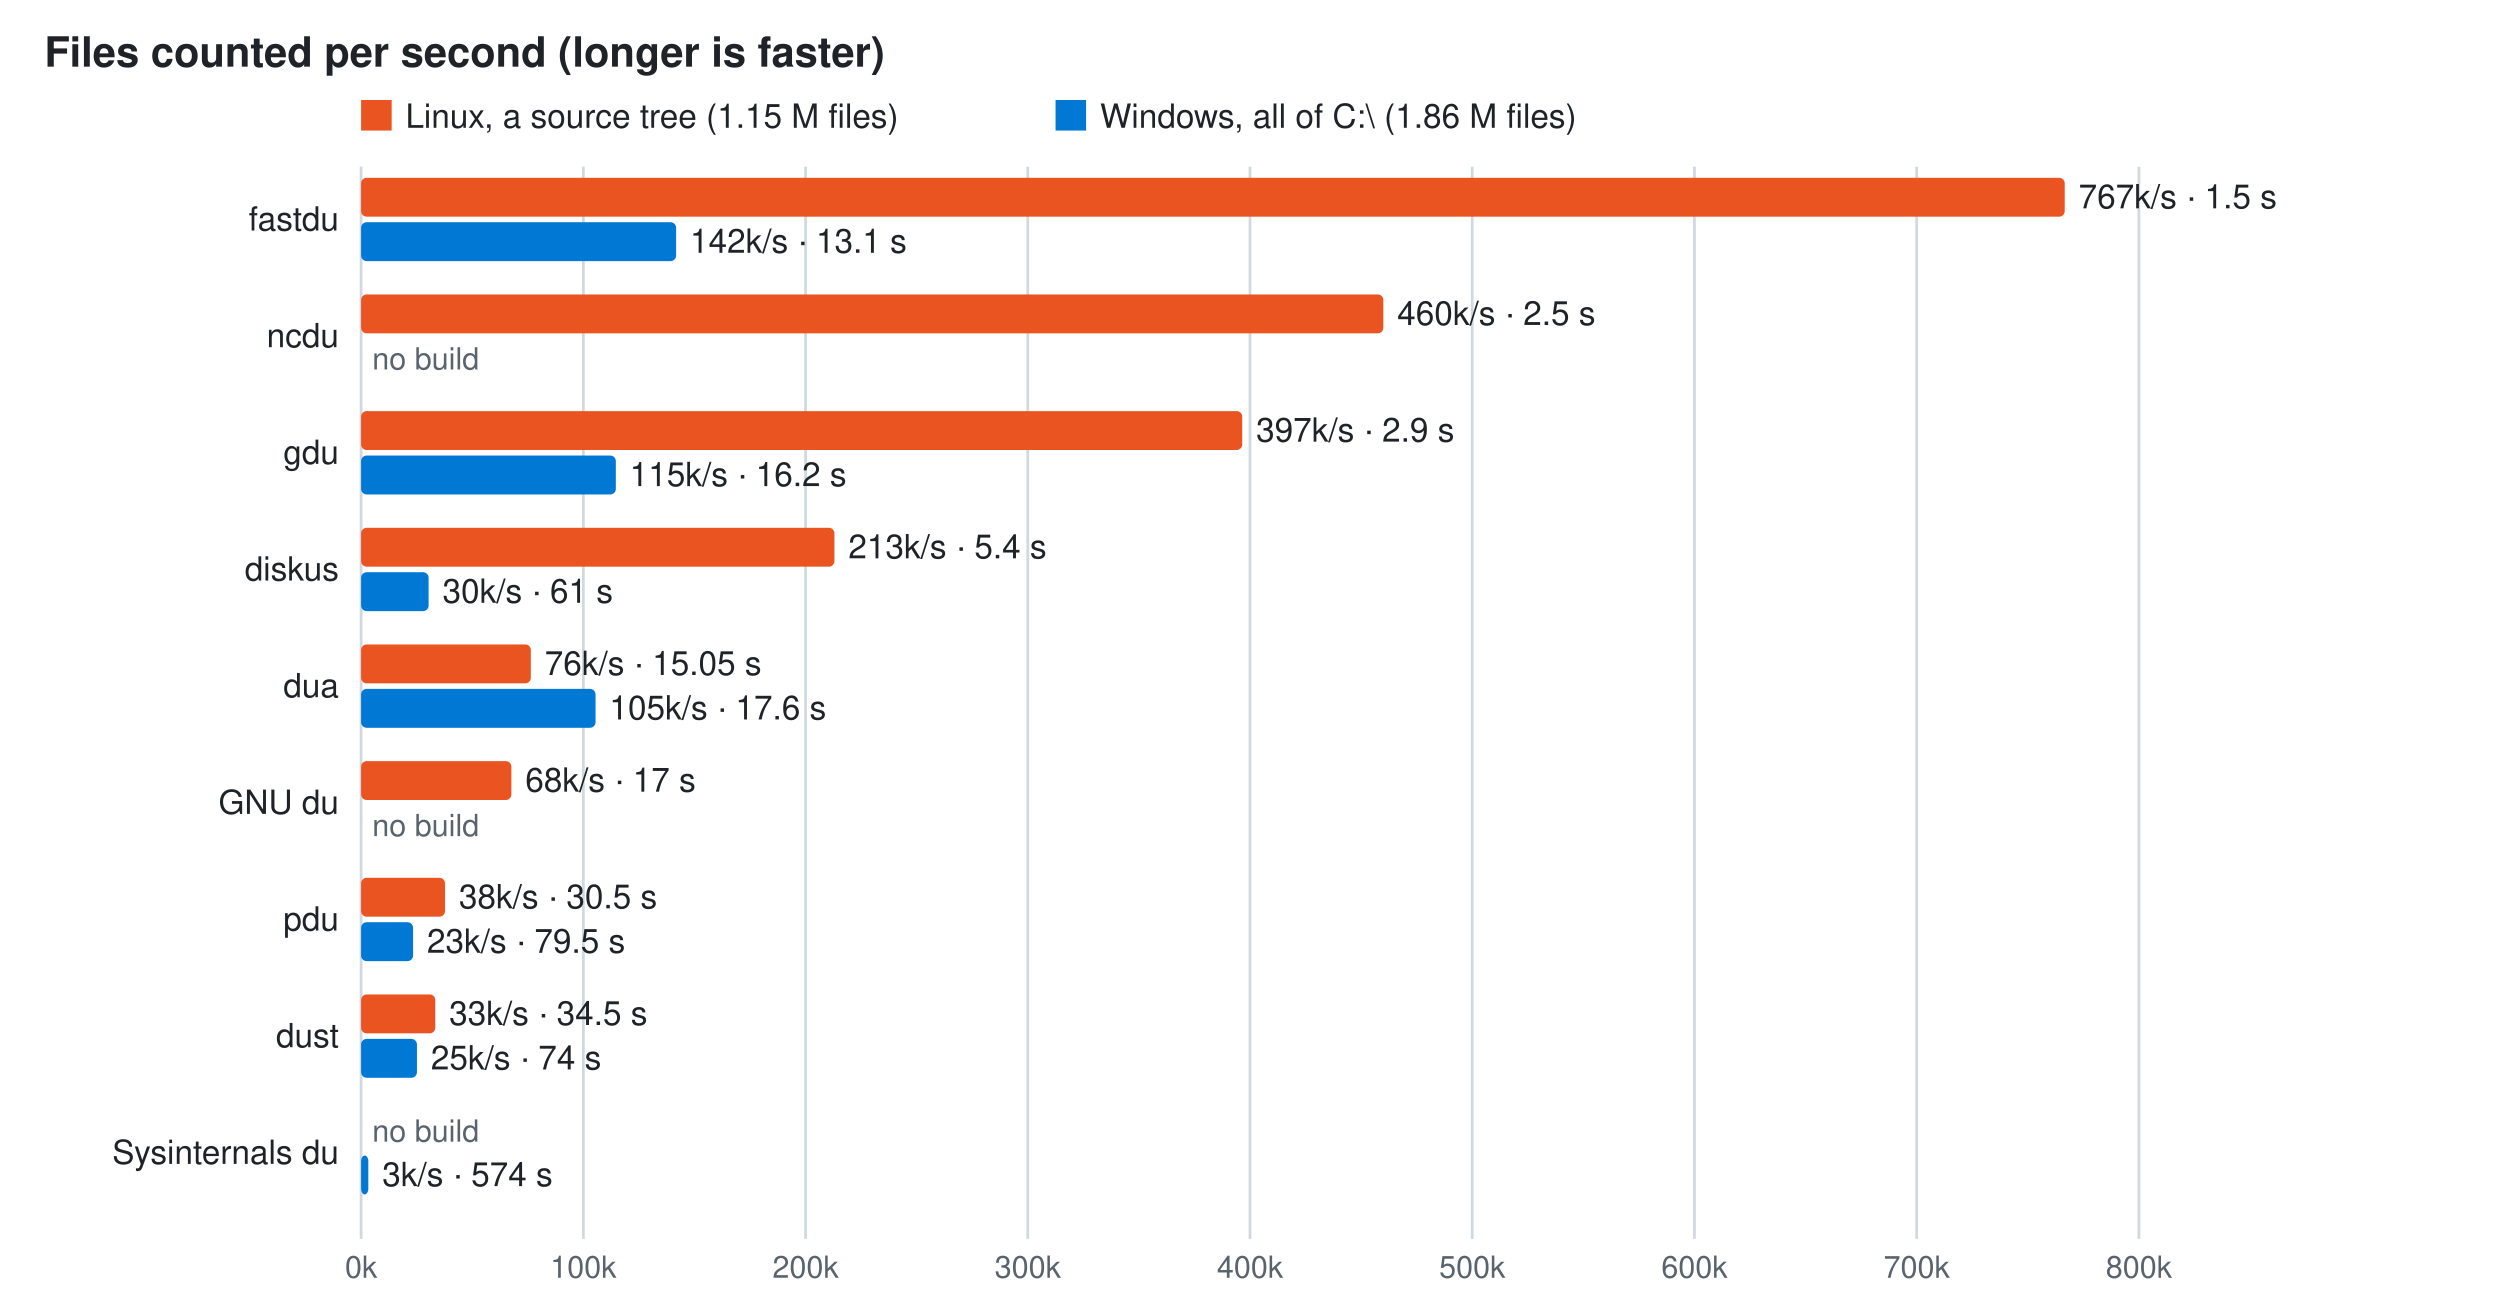
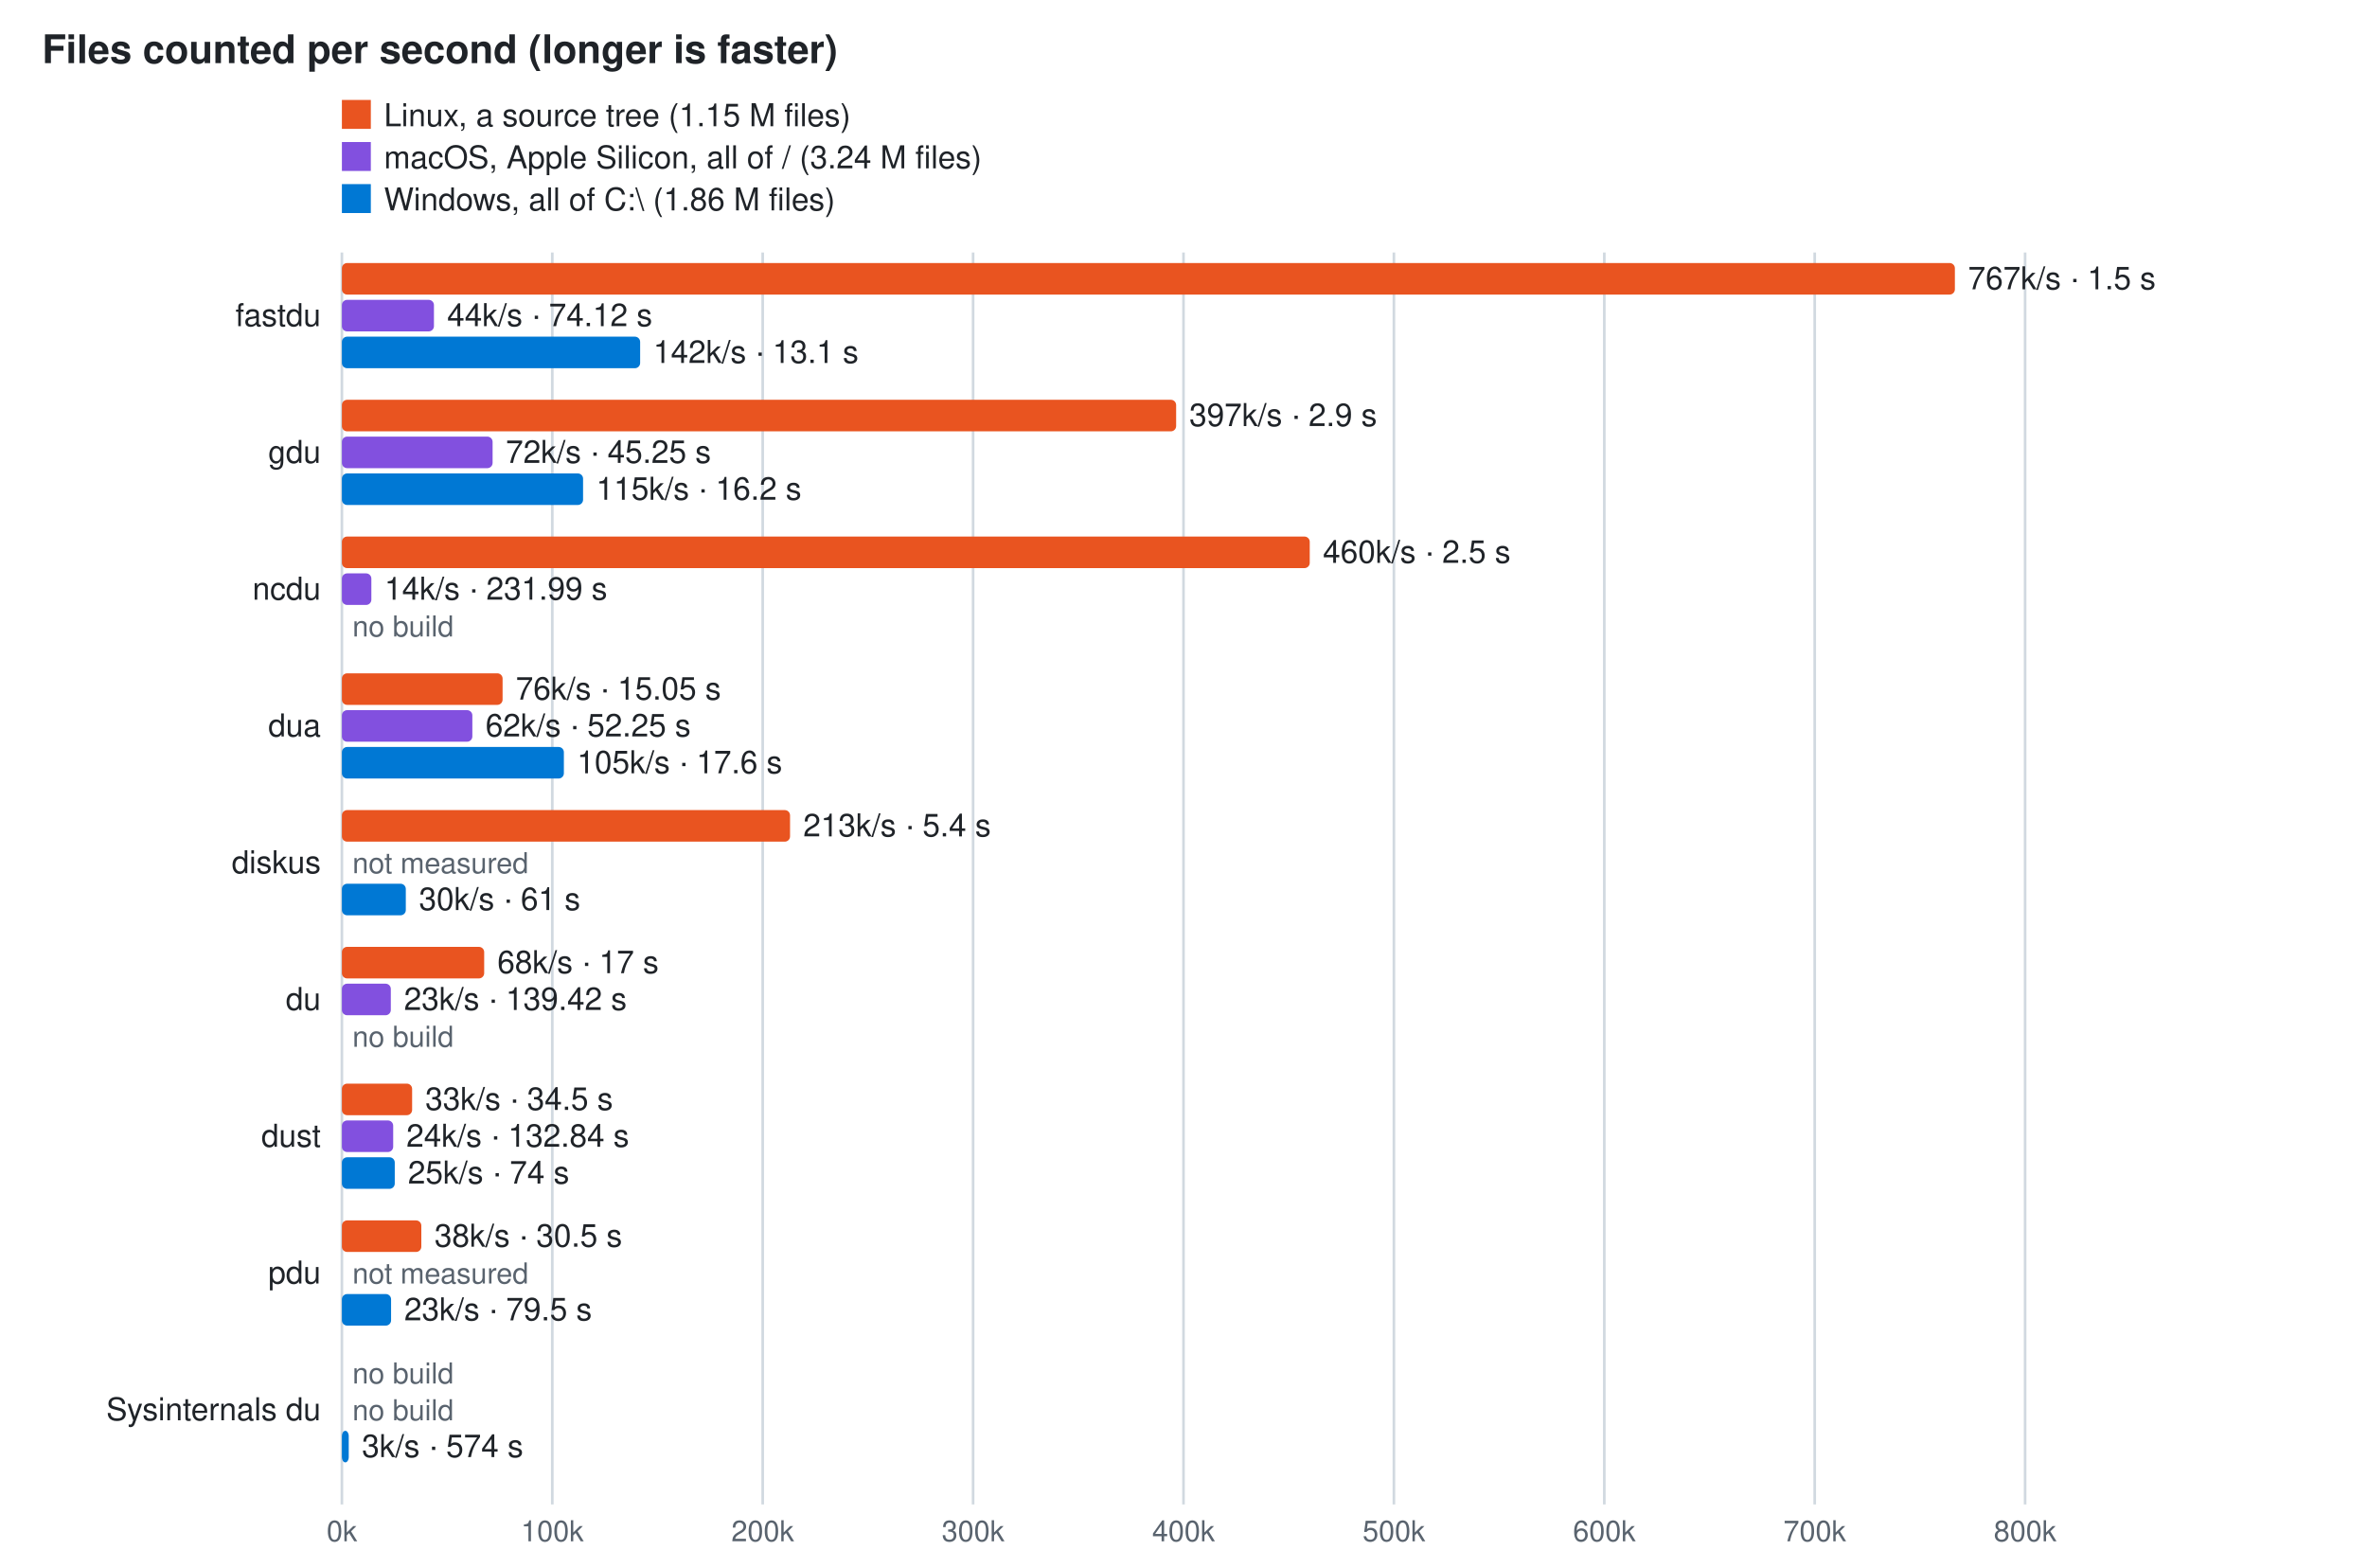
- <svg xmlns="http://www.w3.org/2000/svg" viewBox="0 0 900 470" width="900" height="470" role="img" aria-label="Files counted per second by fastdu and other disk-usage tools on Linux and Windows">
+ <svg xmlns="http://www.w3.org/2000/svg" viewBox="0 0 900 596" width="900" height="596" role="img" aria-label="Files counted per second by fastdu and other disk-usage tools on Linux, macOS and Windows">
  <style>
text { font: 12px -apple-system, "Segoe UI", Helvetica, Arial, sans-serif; fill: #1f2328; }
.title { font-size: 15px; font-weight: 600; }
.tick, .none { fill: #59636e; font-size: 11px; }
.grid { stroke: #d1d9e0; }
- .linux { fill: #e95420; }
- .windows { fill: #0078d4; }
@media (prefers-color-scheme: dark) {
  text { fill: #f0f6fc; }
  .tick, .none { fill: #9198a1; }
  .grid { stroke: #3d444d; }
}
</style>
  <text class="title" x="16" y="24">Files counted per second (longer is faster)</text>
-   <rect class="linux" x="130" y="36" width="11" height="11" />
-   <text x="146" y="46">Linux, a source tree (1.15 M files)</text>
-   <rect class="windows" x="380" y="36" width="11" height="11" />
-   <text x="396" y="46">Windows, all of C:\ (1.86 M files)</text>
-   <line class="grid" x1="130" y1="60" x2="130" y2="446" />
-   <text class="tick" x="130" y="460" text-anchor="middle">0k</text>
-   <line class="grid" x1="210" y1="60" x2="210" y2="446" />
-   <text class="tick" x="210" y="460" text-anchor="middle">100k</text>
-   <line class="grid" x1="290" y1="60" x2="290" y2="446" />
-   <text class="tick" x="290" y="460" text-anchor="middle">200k</text>
-   <line class="grid" x1="370" y1="60" x2="370" y2="446" />
-   <text class="tick" x="370" y="460" text-anchor="middle">300k</text>
-   <line class="grid" x1="450" y1="60" x2="450" y2="446" />
-   <text class="tick" x="450" y="460" text-anchor="middle">400k</text>
-   <line class="grid" x1="530" y1="60" x2="530" y2="446" />
-   <text class="tick" x="530" y="460" text-anchor="middle">500k</text>
-   <line class="grid" x1="610" y1="60" x2="610" y2="446" />
-   <text class="tick" x="610" y="460" text-anchor="middle">600k</text>
-   <line class="grid" x1="690" y1="60" x2="690" y2="446" />
-   <text class="tick" x="690" y="460" text-anchor="middle">700k</text>
-   <line class="grid" x1="770" y1="60" x2="770" y2="446" />
-   <text class="tick" x="770" y="460" text-anchor="middle">800k</text>
-   <text x="122" y="83" text-anchor="end" font-weight="600">fastdu</text>
-   <rect class="linux" x="130" y="64" width="613.3" height="14" rx="2" />
-   <text x="748.3" y="75">767k/s · 1.5 s</text>
-   <rect class="windows" x="130" y="80" width="113.4" height="14" rx="2" />
-   <text x="248.4" y="91">142k/s · 13.1 s</text>
-   <text x="122" y="125" text-anchor="end">ncdu</text>
-   <rect class="linux" x="130" y="106" width="368.0" height="14" rx="2" />
-   <text x="503.0" y="117">460k/s · 2.5 s</text>
-   <text class="none" x="134" y="133">no build</text>
-   <text x="122" y="167" text-anchor="end">gdu</text>
-   <rect class="linux" x="130" y="148" width="317.2" height="14" rx="2" />
-   <text x="452.2" y="159">397k/s · 2.9 s</text>
-   <rect class="windows" x="130" y="164" width="91.7" height="14" rx="2" />
-   <text x="226.7" y="175">115k/s · 16.2 s</text>
-   <text x="122" y="209" text-anchor="end">diskus</text>
-   <rect class="linux" x="130" y="190" width="170.4" height="14" rx="2" />
-   <text x="305.4" y="201">213k/s · 5.4 s</text>
-   <rect class="windows" x="130" y="206" width="24.3" height="14" rx="2" />
-   <text x="159.3" y="217">30k/s · 61 s</text>
-   <text x="122" y="251" text-anchor="end">dua</text>
-   <rect class="linux" x="130" y="232" width="61.1" height="14" rx="2" />
-   <text x="196.1" y="243">76k/s · 15.05 s</text>
-   <rect class="windows" x="130" y="248" width="84.4" height="14" rx="2" />
-   <text x="219.4" y="259">105k/s · 17.6 s</text>
-   <text x="122" y="293" text-anchor="end">GNU du</text>
-   <rect class="linux" x="130" y="274" width="54.1" height="14" rx="2" />
-   <text x="189.1" y="285">68k/s · 17 s</text>
-   <text class="none" x="134" y="301">no build</text>
-   <text x="122" y="335" text-anchor="end">pdu</text>
-   <rect class="linux" x="130" y="316" width="30.2" height="14" rx="2" />
-   <text x="165.2" y="327">38k/s · 30.5 s</text>
-   <rect class="windows" x="130" y="332" width="18.7" height="14" rx="2" />
-   <text x="153.7" y="343">23k/s · 79.5 s</text>
-   <text x="122" y="377" text-anchor="end">dust</text>
-   <rect class="linux" x="130" y="358" width="26.7" height="14" rx="2" />
-   <text x="161.7" y="369">33k/s · 34.5 s</text>
-   <rect class="windows" x="130" y="374" width="20.1" height="14" rx="2" />
-   <text x="155.1" y="385">25k/s · 74 s</text>
-   <text x="122" y="419" text-anchor="end">Sysinternals du</text>
-   <text class="none" x="134" y="411">no build</text>
-   <rect class="windows" x="130" y="416" width="2.6" height="14" rx="2" />
-   <text x="137.6" y="427">3k/s · 574 s</text>
+   <rect x="130" y="38" width="11" height="11" fill="#e95420" />
+   <text x="146" y="48">Linux, a source tree (1.15 M files)</text>
+   <rect x="130" y="54" width="11" height="11" fill="#8250df" />
+   <text x="146" y="64">macOS, Apple Silicon, all of / (3.24 M files)</text>
+   <rect x="130" y="70" width="11" height="11" fill="#0078d4" />
+   <text x="146" y="80">Windows, all of C:\ (1.86 M files)</text>
+   <line class="grid" x1="130" y1="96" x2="130" y2="572" />
+   <text class="tick" x="130" y="586" text-anchor="middle">0k</text>
+   <line class="grid" x1="210" y1="96" x2="210" y2="572" />
+   <text class="tick" x="210" y="586" text-anchor="middle">100k</text>
+   <line class="grid" x1="290" y1="96" x2="290" y2="572" />
+   <text class="tick" x="290" y="586" text-anchor="middle">200k</text>
+   <line class="grid" x1="370" y1="96" x2="370" y2="572" />
+   <text class="tick" x="370" y="586" text-anchor="middle">300k</text>
+   <line class="grid" x1="450" y1="96" x2="450" y2="572" />
+   <text class="tick" x="450" y="586" text-anchor="middle">400k</text>
+   <line class="grid" x1="530" y1="96" x2="530" y2="572" />
+   <text class="tick" x="530" y="586" text-anchor="middle">500k</text>
+   <line class="grid" x1="610" y1="96" x2="610" y2="572" />
+   <text class="tick" x="610" y="586" text-anchor="middle">600k</text>
+   <line class="grid" x1="690" y1="96" x2="690" y2="572" />
+   <text class="tick" x="690" y="586" text-anchor="middle">700k</text>
+   <line class="grid" x1="770" y1="96" x2="770" y2="572" />
+   <text class="tick" x="770" y="586" text-anchor="middle">800k</text>
+   <text x="122" y="124" text-anchor="end" font-weight="600">fastdu</text>
+   <rect x="130" y="100" width="613.3" height="12" rx="2" fill="#e95420" />
+   <text x="748.3" y="110">767k/s · 1.5 s</text>
+   <rect x="130" y="114" width="35.0" height="12" rx="2" fill="#8250df" />
+   <text x="170.0" y="124">44k/s · 74.12 s</text>
+   <rect x="130" y="128" width="113.4" height="12" rx="2" fill="#0078d4" />
+   <text x="248.4" y="138">142k/s · 13.1 s</text>
+   <text x="122" y="176" text-anchor="end">gdu</text>
+   <rect x="130" y="152" width="317.2" height="12" rx="2" fill="#e95420" />
+   <text x="452.2" y="162">397k/s · 2.9 s</text>
+   <rect x="130" y="166" width="57.3" height="12" rx="2" fill="#8250df" />
+   <text x="192.3" y="176">72k/s · 45.25 s</text>
+   <rect x="130" y="180" width="91.7" height="12" rx="2" fill="#0078d4" />
+   <text x="226.7" y="190">115k/s · 16.2 s</text>
+   <text x="122" y="228" text-anchor="end">ncdu</text>
+   <rect x="130" y="204" width="368.0" height="12" rx="2" fill="#e95420" />
+   <text x="503.0" y="214">460k/s · 2.5 s</text>
+   <rect x="130" y="218" width="11.2" height="12" rx="2" fill="#8250df" />
+   <text x="146.2" y="228">14k/s · 231.99 s</text>
+   <text class="none" x="134" y="242">no build</text>
+   <text x="122" y="280" text-anchor="end">dua</text>
+   <rect x="130" y="256" width="61.1" height="12" rx="2" fill="#e95420" />
+   <text x="196.1" y="266">76k/s · 15.05 s</text>
+   <rect x="130" y="270" width="49.6" height="12" rx="2" fill="#8250df" />
+   <text x="184.6" y="280">62k/s · 52.25 s</text>
+   <rect x="130" y="284" width="84.4" height="12" rx="2" fill="#0078d4" />
+   <text x="219.4" y="294">105k/s · 17.6 s</text>
+   <text x="122" y="332" text-anchor="end">diskus</text>
+   <rect x="130" y="308" width="170.4" height="12" rx="2" fill="#e95420" />
+   <text x="305.4" y="318">213k/s · 5.4 s</text>
+   <text class="none" x="134" y="332">not measured</text>
+   <rect x="130" y="336" width="24.3" height="12" rx="2" fill="#0078d4" />
+   <text x="159.3" y="346">30k/s · 61 s</text>
+   <text x="122" y="384" text-anchor="end">du</text>
+   <rect x="130" y="360" width="54.1" height="12" rx="2" fill="#e95420" />
+   <text x="189.1" y="370">68k/s · 17 s</text>
+   <rect x="130" y="374" width="18.6" height="12" rx="2" fill="#8250df" />
+   <text x="153.6" y="384">23k/s · 139.42 s</text>
+   <text class="none" x="134" y="398">no build</text>
+   <text x="122" y="436" text-anchor="end">dust</text>
+   <rect x="130" y="412" width="26.7" height="12" rx="2" fill="#e95420" />
+   <text x="161.7" y="422">33k/s · 34.5 s</text>
+   <rect x="130" y="426" width="19.5" height="12" rx="2" fill="#8250df" />
+   <text x="154.5" y="436">24k/s · 132.84 s</text>
+   <rect x="130" y="440" width="20.1" height="12" rx="2" fill="#0078d4" />
+   <text x="155.1" y="450">25k/s · 74 s</text>
+   <text x="122" y="488" text-anchor="end">pdu</text>
+   <rect x="130" y="464" width="30.2" height="12" rx="2" fill="#e95420" />
+   <text x="165.2" y="474">38k/s · 30.5 s</text>
+   <text class="none" x="134" y="488">not measured</text>
+   <rect x="130" y="492" width="18.7" height="12" rx="2" fill="#0078d4" />
+   <text x="153.7" y="502">23k/s · 79.5 s</text>
+   <text x="122" y="540" text-anchor="end">Sysinternals du</text>
+   <text class="none" x="134" y="526">no build</text>
+   <text class="none" x="134" y="540">no build</text>
+   <rect x="130" y="544" width="2.6" height="12" rx="2" fill="#0078d4" />
+   <text x="137.6" y="554">3k/s · 574 s</text>
</svg>
